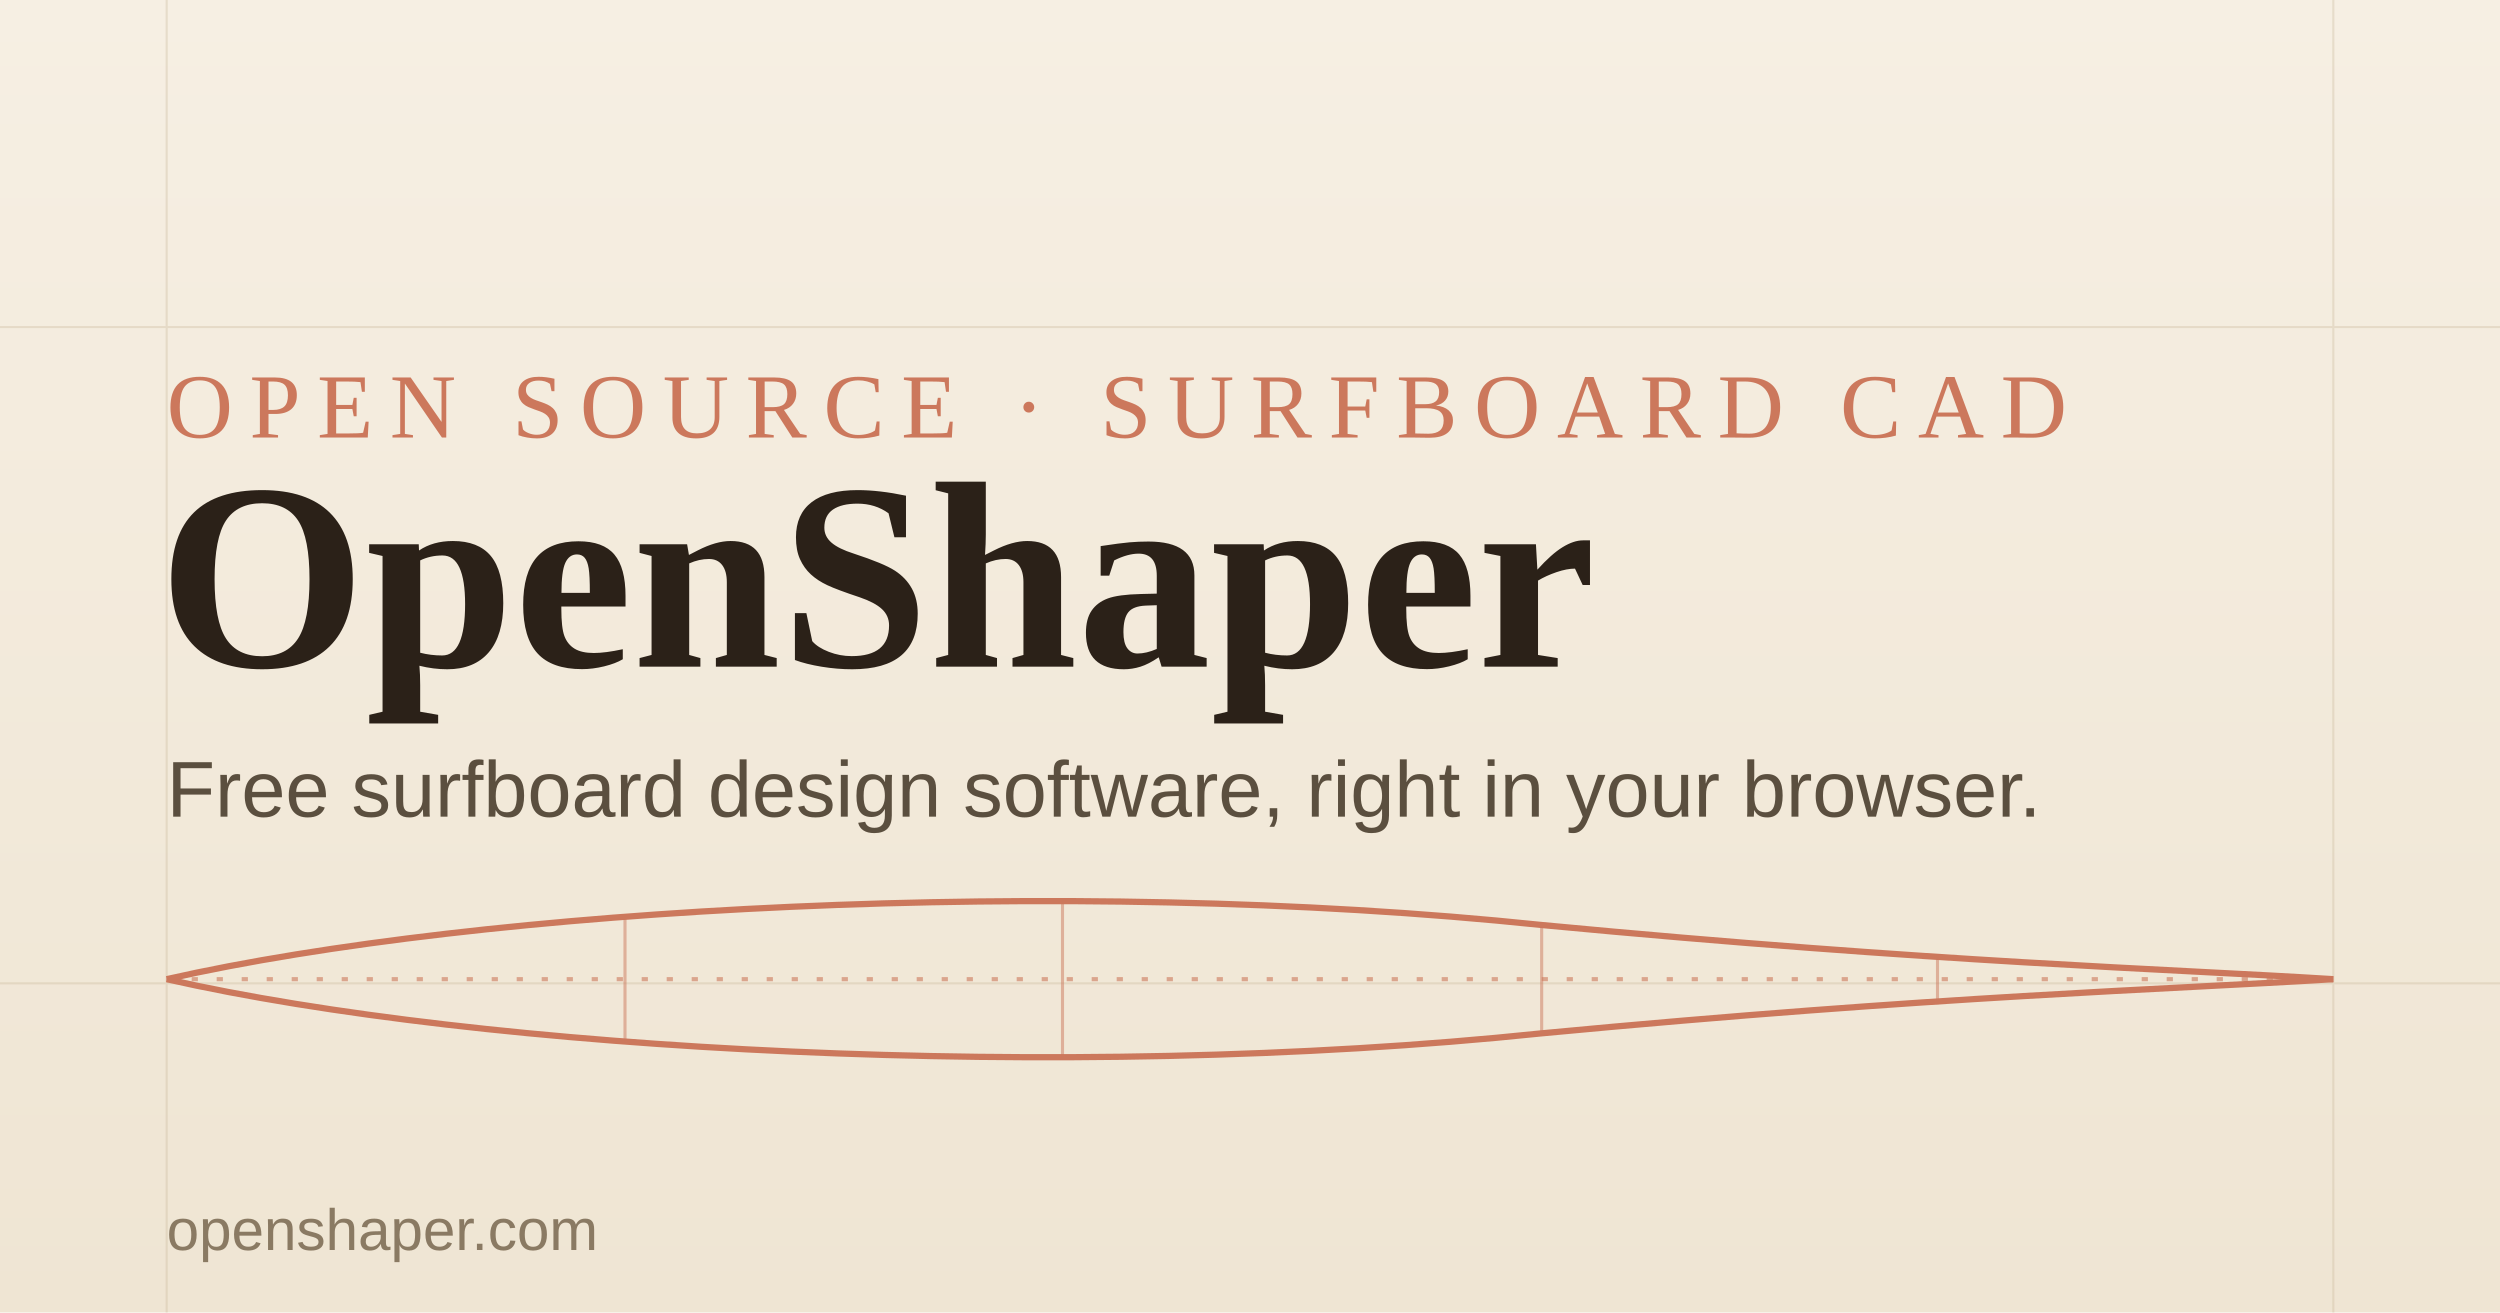
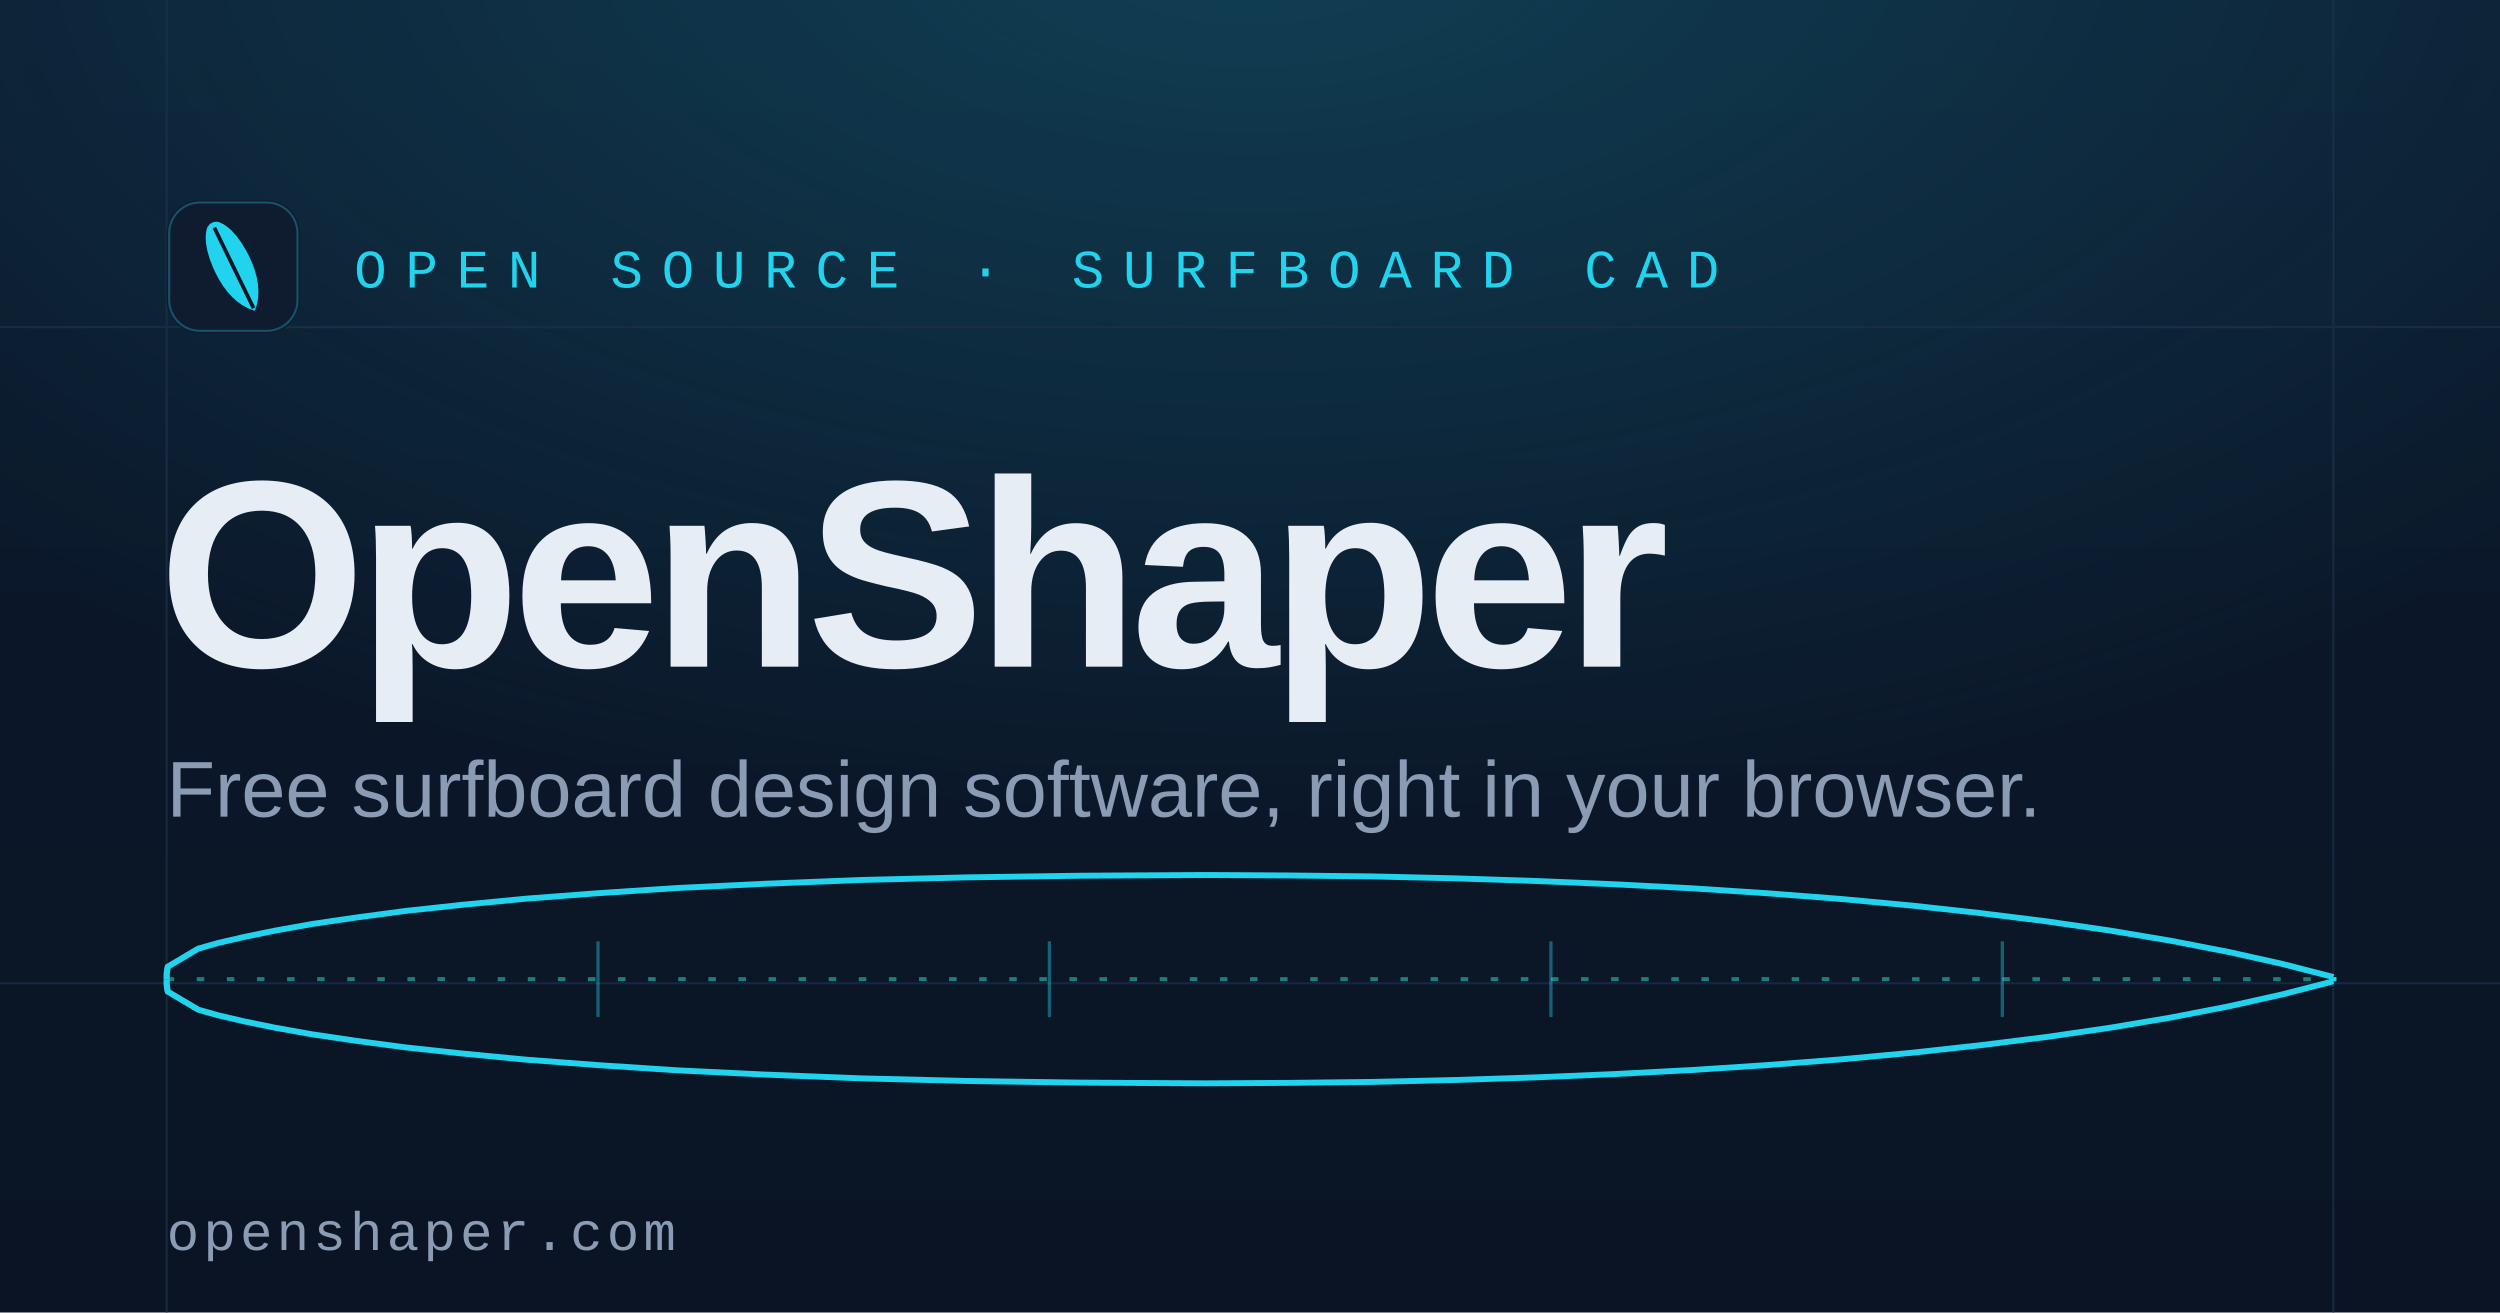
<svg xmlns="http://www.w3.org/2000/svg" width="1200" height="630" viewBox="0 0 1200 630" fill="none">
  <defs>
-     <linearGradient id="paper" x1="0" y1="0" x2="0" y2="1">
-       <stop offset="0" stop-color="#f6efe3" />
-       <stop offset="1" stop-color="#efe5d3" />
+     <linearGradient id="sky" x1="0" y1="0" x2="0" y2="1">
+       <stop offset="0" stop-color="#0C1A2E" />
+       <stop offset="1" stop-color="#0A1424" />
    </linearGradient>
+     <radialGradient id="glow" cx="50%" cy="-6%" r="70%">
+       <stop offset="0" stop-color="#22D3EE" stop-opacity="0.20" />
+       <stop offset="100%" stop-color="#22D3EE" stop-opacity="0" />
+     </radialGradient>
  </defs>
-   <rect width="1200" height="630" fill="url(#paper)" />
-   <g stroke="#c9b89a" stroke-width="1" opacity="0.35">
+   <rect width="1200" height="630" fill="url(#sky)" />
+   <rect width="1200" height="630" fill="url(#glow)" />
+   <g stroke="#1E3149" stroke-width="1" opacity="0.7">
    <line x1="0" y1="157" x2="1200" y2="157" />
    <line x1="0" y1="472" x2="1200" y2="472" />
    <line x1="80" y1="0" x2="80" y2="630" />
    <line x1="1120" y1="0" x2="1120" y2="630" />
  </g>
-   <g transform="translate(80,470)" stroke="#cc785c" fill="none">
-     <line x1="0" y1="0" x2="1040" y2="0" stroke-width="2" stroke-dasharray="3 9" opacity="0.6" />
-     <path d="M0 0 C 150 -34, 430 -50, 660 -26 C 850 -8, 960 -5, 1040 0" stroke-width="3" />
-     <path d="M0 0 C 150 34, 430 50, 660 26 C 850 8, 960 5, 1040 0" stroke-width="3" />
-     <g stroke-width="1.5" opacity="0.5">
-       <line x1="220" y1="-30" x2="220" y2="30" />
-       <line x1="430" y1="-38" x2="430" y2="38" />
-       <line x1="660" y1="-26" x2="660" y2="26" />
-       <line x1="850" y1="-12" x2="850" y2="12" />
+   <g transform="translate(80,96)">
+     <rect width="64" height="64" rx="16" fill="#0F1C30" />
+     <rect x="1.2" y="1.2" width="61.6" height="61.6" rx="14.8" fill="none" stroke="#22D3EE" stroke-opacity="0.3" />
+     <g transform="rotate(-26 32 32)">
+       <g transform="translate(32 8.6) scale(9 46.8)">
+         <path fill="#22D3EE" d="M0 0 L0.024 0 L0.067 0 L0.104 0 L0.121 0.001 L0.294 0.015 L0.406 0.036 L0.528 0.067 L0.653 0.11 L0.772 0.166 L0.874 0.236 L0.951 0.321 L0.994 0.422 L1 0.479 L0.986 0.556 L0.944 0.631 L0.872 0.704 L0.77 0.772 L0.634 0.837 L0.466 0.897 L0.262 0.952 L0.021 1 L-0.021 1 L-0.262 0.952 L-0.466 0.897 L-0.634 0.837 L-0.77 0.772 L-0.872 0.704 L-0.944 0.631 L-0.986 0.556 L-1 0.479 L-0.994 0.422 L-0.951 0.321 L-0.874 0.236 L-0.772 0.166 L-0.653 0.11 L-0.528 0.067 L-0.406 0.036 L-0.294 0.015 L-0.121 0.001 L-0.104 0 L-0.067 0 L-0.024 0 Z" />
+       </g>
+       <line x1="32" y1="11.2" x2="32" y2="54.2" stroke="#0A1424" stroke-width="1.8" />
    </g>
  </g>
-   <text x="80" y="210" font-family="Georgia, 'Times New Roman', serif" font-size="44" fill="#cc785c" letter-spacing="8">OPEN SOURCE · SURFBOARD CAD</text>
-   <text x="76" y="320" font-family="Georgia, 'Times New Roman', serif" font-weight="700" font-size="128" fill="#2b2118">OpenShaper</text>
-   <text x="80" y="392" font-family="'Helvetica Neue', Arial, sans-serif" font-size="38" fill="#5b4f3f">Free surfboard design software, right in your browser.</text>
-   <text x="80" y="600" font-family="'Helvetica Neue', Arial, sans-serif" font-size="28" fill="#8a7a63">openshaper.com</text>
+   <g transform="translate(80,470) scale(1.2037 1.1364) translate(-8 -60)" fill="none">
+     <line x1="8" y1="60" x2="872" y2="60" stroke="#2DD4BF" stroke-width="1.7" stroke-dasharray="3 9" opacity="0.55" />
+     <path stroke="#22D3EE" stroke-width="2.5" d="M8 60 L8 59 L8 58 L8.1 57.1 L8.2 56.2 L8.3 55.4 L8.5 54.7 L20.6 47.1 L28.6 44.7 L38.8 42.2 L51.2 39.5 L66 36.7 L83.3 34 L103.1 31.2 L125.8 28.6 L151.3 26 L179.9 23.7 L211.6 21.5 L246.6 19.7 L285.1 18.1 L327.1 17 L372.8 16.3 L422.3 16 L455.7 16.2 L488.8 16.6 L521.4 17.4 L553.5 18.5 L585.1 19.9 L615.9 21.6 L646.1 23.7 L675.4 26.1 L703.8 28.9 L731.3 32.1 L757.8 35.6 L783.1 39.5 L807.3 43.8 L830.2 48.5 L851.8 53.6 L872 59.1" />
+     <path stroke="#22D3EE" stroke-width="2.5" d="M8 60 L8 61 L8 62 L8.1 62.9 L8.2 63.8 L8.3 64.6 L8.5 65.3 L20.6 72.9 L28.6 75.3 L38.8 77.8 L51.2 80.5 L66 83.3 L83.3 86 L103.1 88.8 L125.8 91.4 L151.3 94 L179.9 96.3 L211.6 98.5 L246.6 100.3 L285.1 101.9 L327.1 103 L372.8 103.7 L422.3 104 L455.7 103.8 L488.8 103.4 L521.4 102.6 L553.5 101.5 L585.1 100.1 L615.9 98.4 L646.1 96.3 L675.4 93.9 L703.8 91.1 L731.3 87.9 L757.8 84.4 L783.1 80.5 L807.3 76.2 L830.2 71.5 L851.8 66.4 L872 60.9" />
+     <line x1="872" y1="59.1" x2="872" y2="60.9" stroke="#22D3EE" stroke-width="2.5" />
+     <g stroke="#22D3EE" stroke-width="1.3" opacity="0.4">
+       <line x1="180" y1="44" x2="180" y2="76" />
+       <line x1="360" y1="44" x2="360" y2="76" />
+       <line x1="560" y1="44" x2="560" y2="76" />
+       <line x1="740" y1="44" x2="740" y2="76" />
+     </g>
+   </g>
+   <text x="170" y="138" font-family="'Courier New', monospace" font-size="26" fill="#22D3EE" letter-spacing="9">OPEN SOURCE · SURFBOARD CAD</text>
+   <text x="76" y="320" font-family="'Helvetica Neue', Arial, sans-serif" font-weight="700" font-size="128" fill="#E6EDF5" letter-spacing="-4">OpenShaper</text>
+   <text x="80" y="392" font-family="'Helvetica Neue', Arial, sans-serif" font-size="38" fill="#8A9BB3">Free surfboard design software, right in your browser.</text>
+   <text x="80" y="600" font-family="'Courier New', monospace" font-size="26" fill="#8A9BB3" letter-spacing="2">openshaper.com</text>
</svg>
